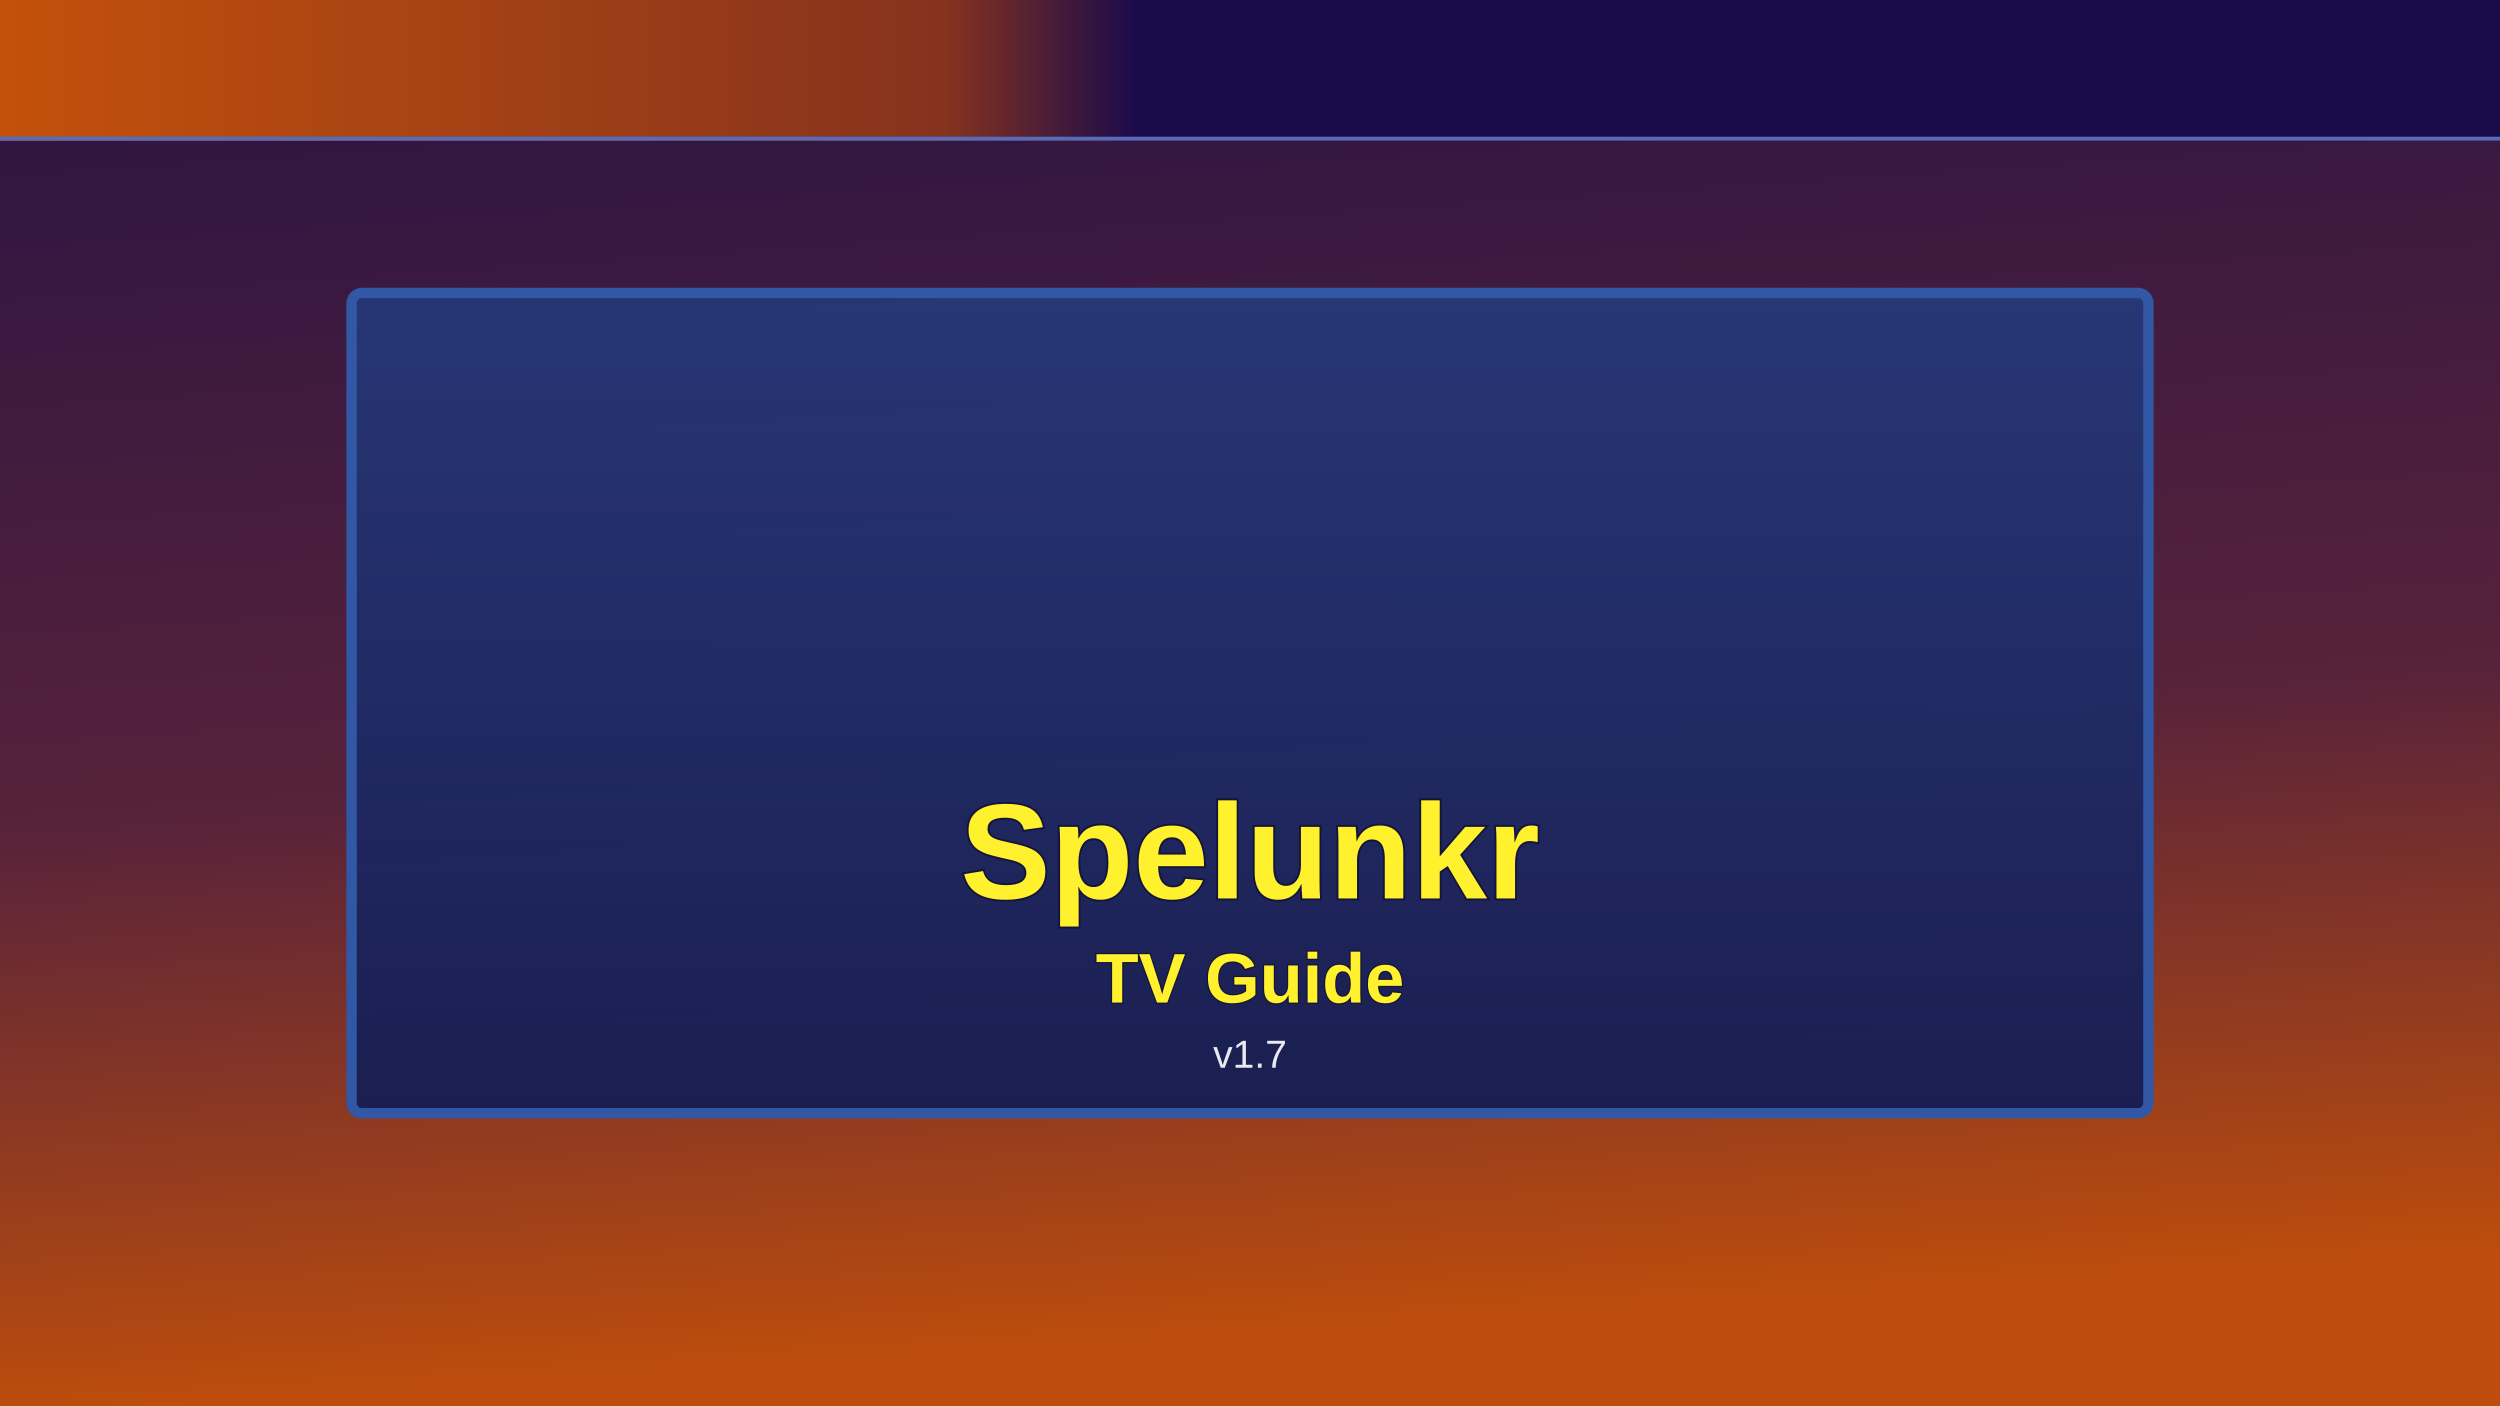
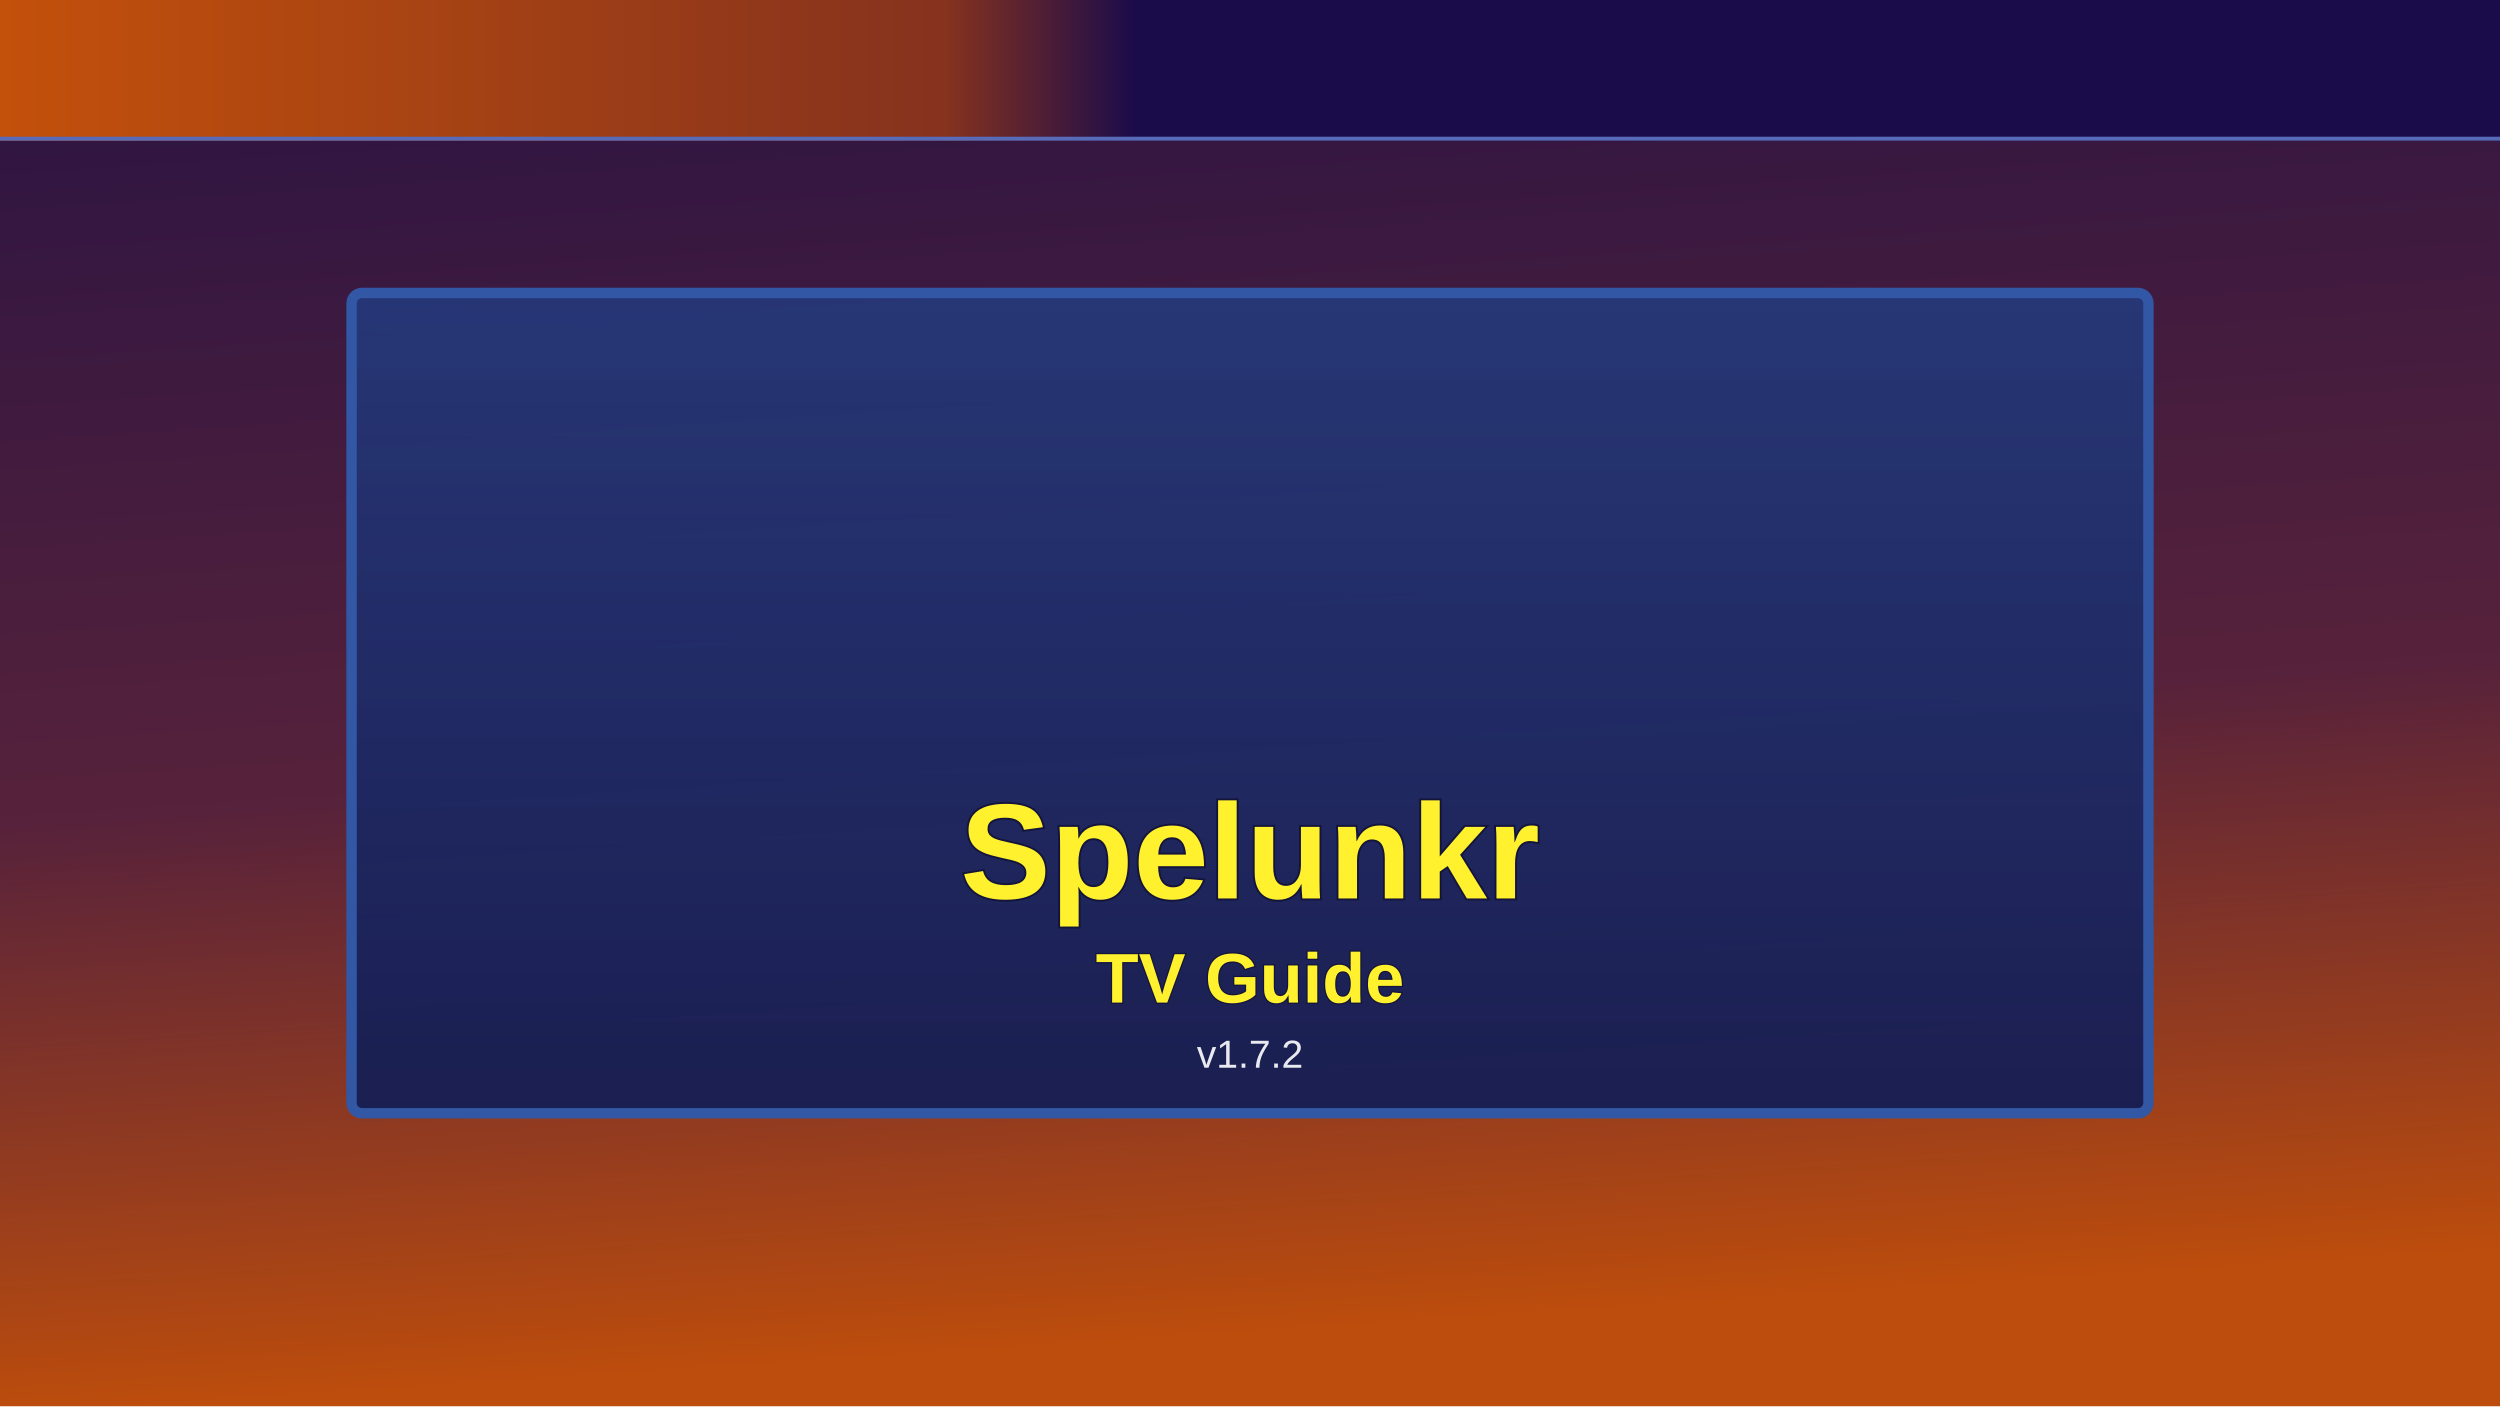
<svg xmlns="http://www.w3.org/2000/svg" width="1920" height="1080" viewBox="0 0 1920 1080">
  <defs>
    <linearGradient id="body" x1="0" y1="0" x2="0.12" y2="1">
      <stop offset="0" stop-color="#291343" />
      <stop offset="0.58" stop-color="#57223b" />
      <stop offset="1" stop-color="#bd4d0c" />
    </linearGradient>
    <linearGradient id="header" x1="0" y1="0" x2="1" y2="0">
      <stop offset="0" stop-color="#c4510b" />
      <stop offset="0.38" stop-color="#85321e" />
      <stop offset="0.455" stop-color="#1a0b4b" />
      <stop offset="1" stop-color="#1a0b4b" />
    </linearGradient>
    <linearGradient id="panel" x1="0" y1="0" x2="0" y2="1">
      <stop offset="0" stop-color="#253879" stop-opacity=".94" />
      <stop offset="1" stop-color="#171d52" stop-opacity=".97" />
    </linearGradient>
  </defs>
  <rect width="1920" height="1080" fill="url(#body)" />
  <rect width="1920" height="108" fill="url(#header)" />
  <rect x="270" y="225" width="1380" height="630" rx="8" fill="url(#panel)" stroke="#3157a5" stroke-width="8" />
  <text x="960" y="690" text-anchor="middle" fill="#fff12d" stroke="#14153a" stroke-width="3" paint-order="stroke" font-family="Arial, sans-serif" font-weight="700" font-size="104">Spelunkr</text>
  <text x="960" y="770" text-anchor="middle" fill="#fff12d" stroke="#14153a" stroke-width="2" paint-order="stroke" font-family="Arial, sans-serif" font-weight="700" font-size="54">TV Guide</text>
-   <text x="960" y="820" text-anchor="middle" fill="#e8eaf0" font-family="Arial, sans-serif" font-size="30">v1.7</text>
+   <text x="960" y="820" text-anchor="middle" fill="#e8eaf0" font-family="Arial, sans-serif" font-size="30">v1.7.2</text>
  <rect x="0" y="105" width="1920" height="3" fill="#586bb9" />
</svg>
